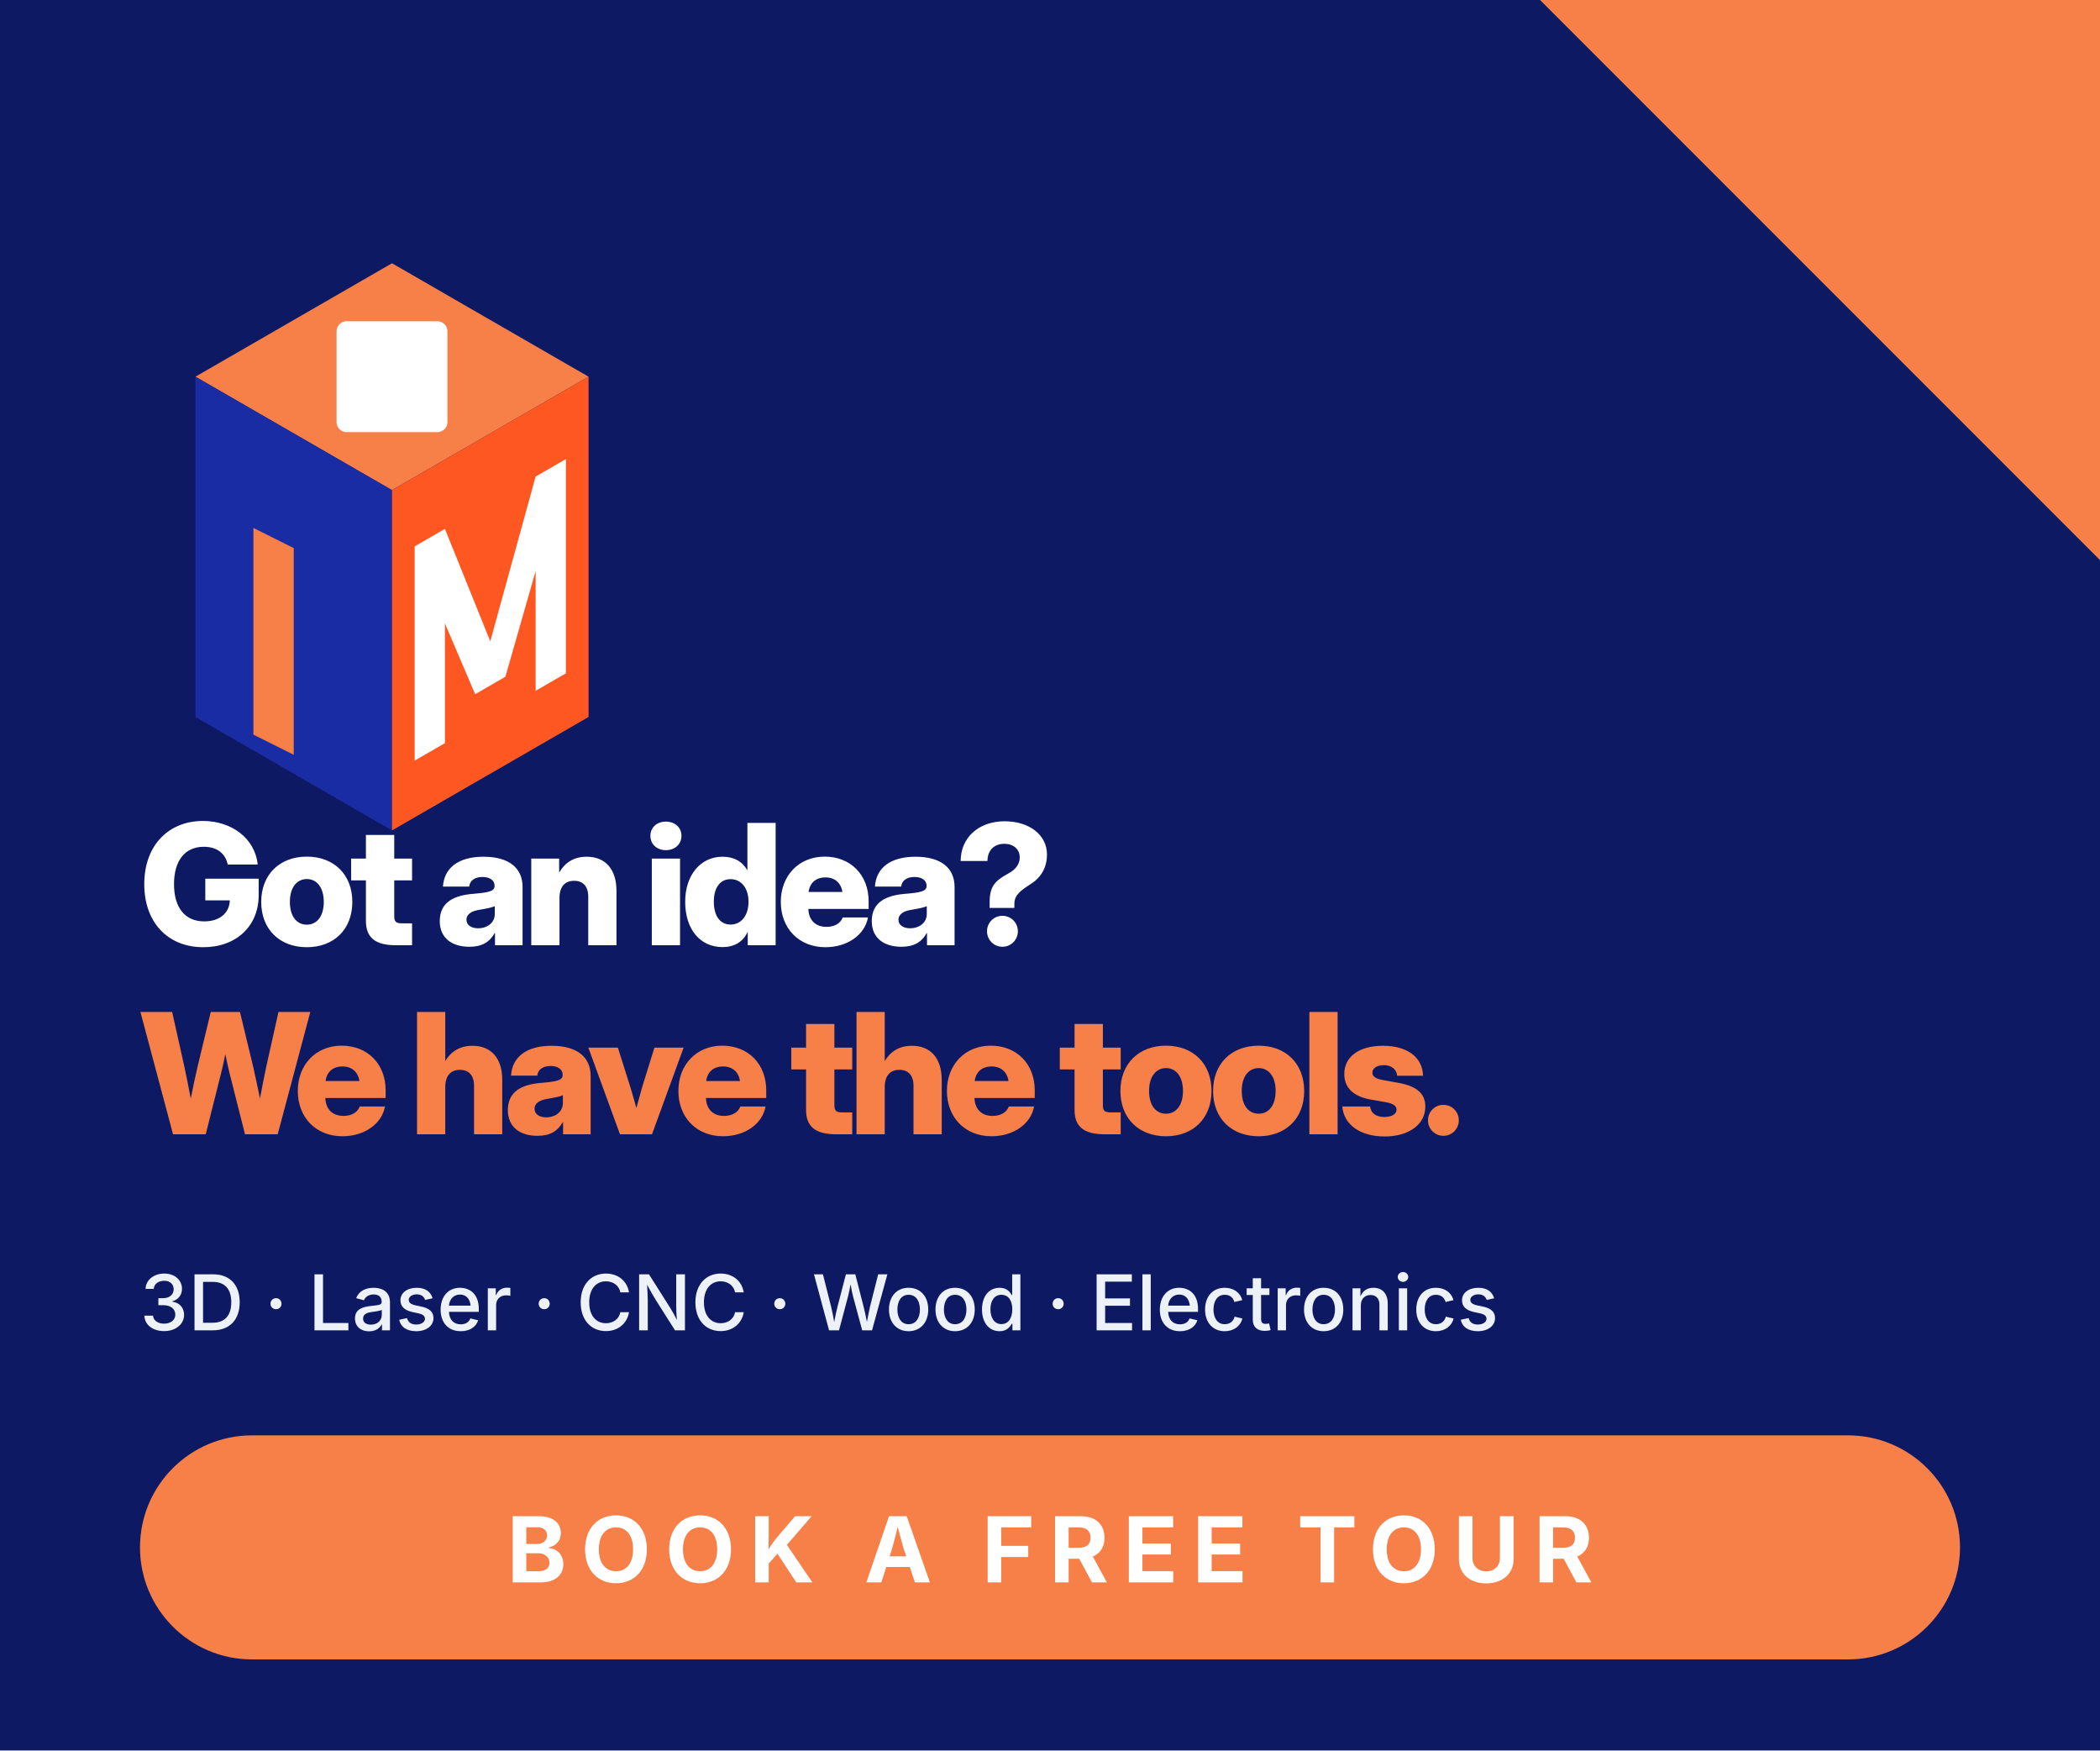
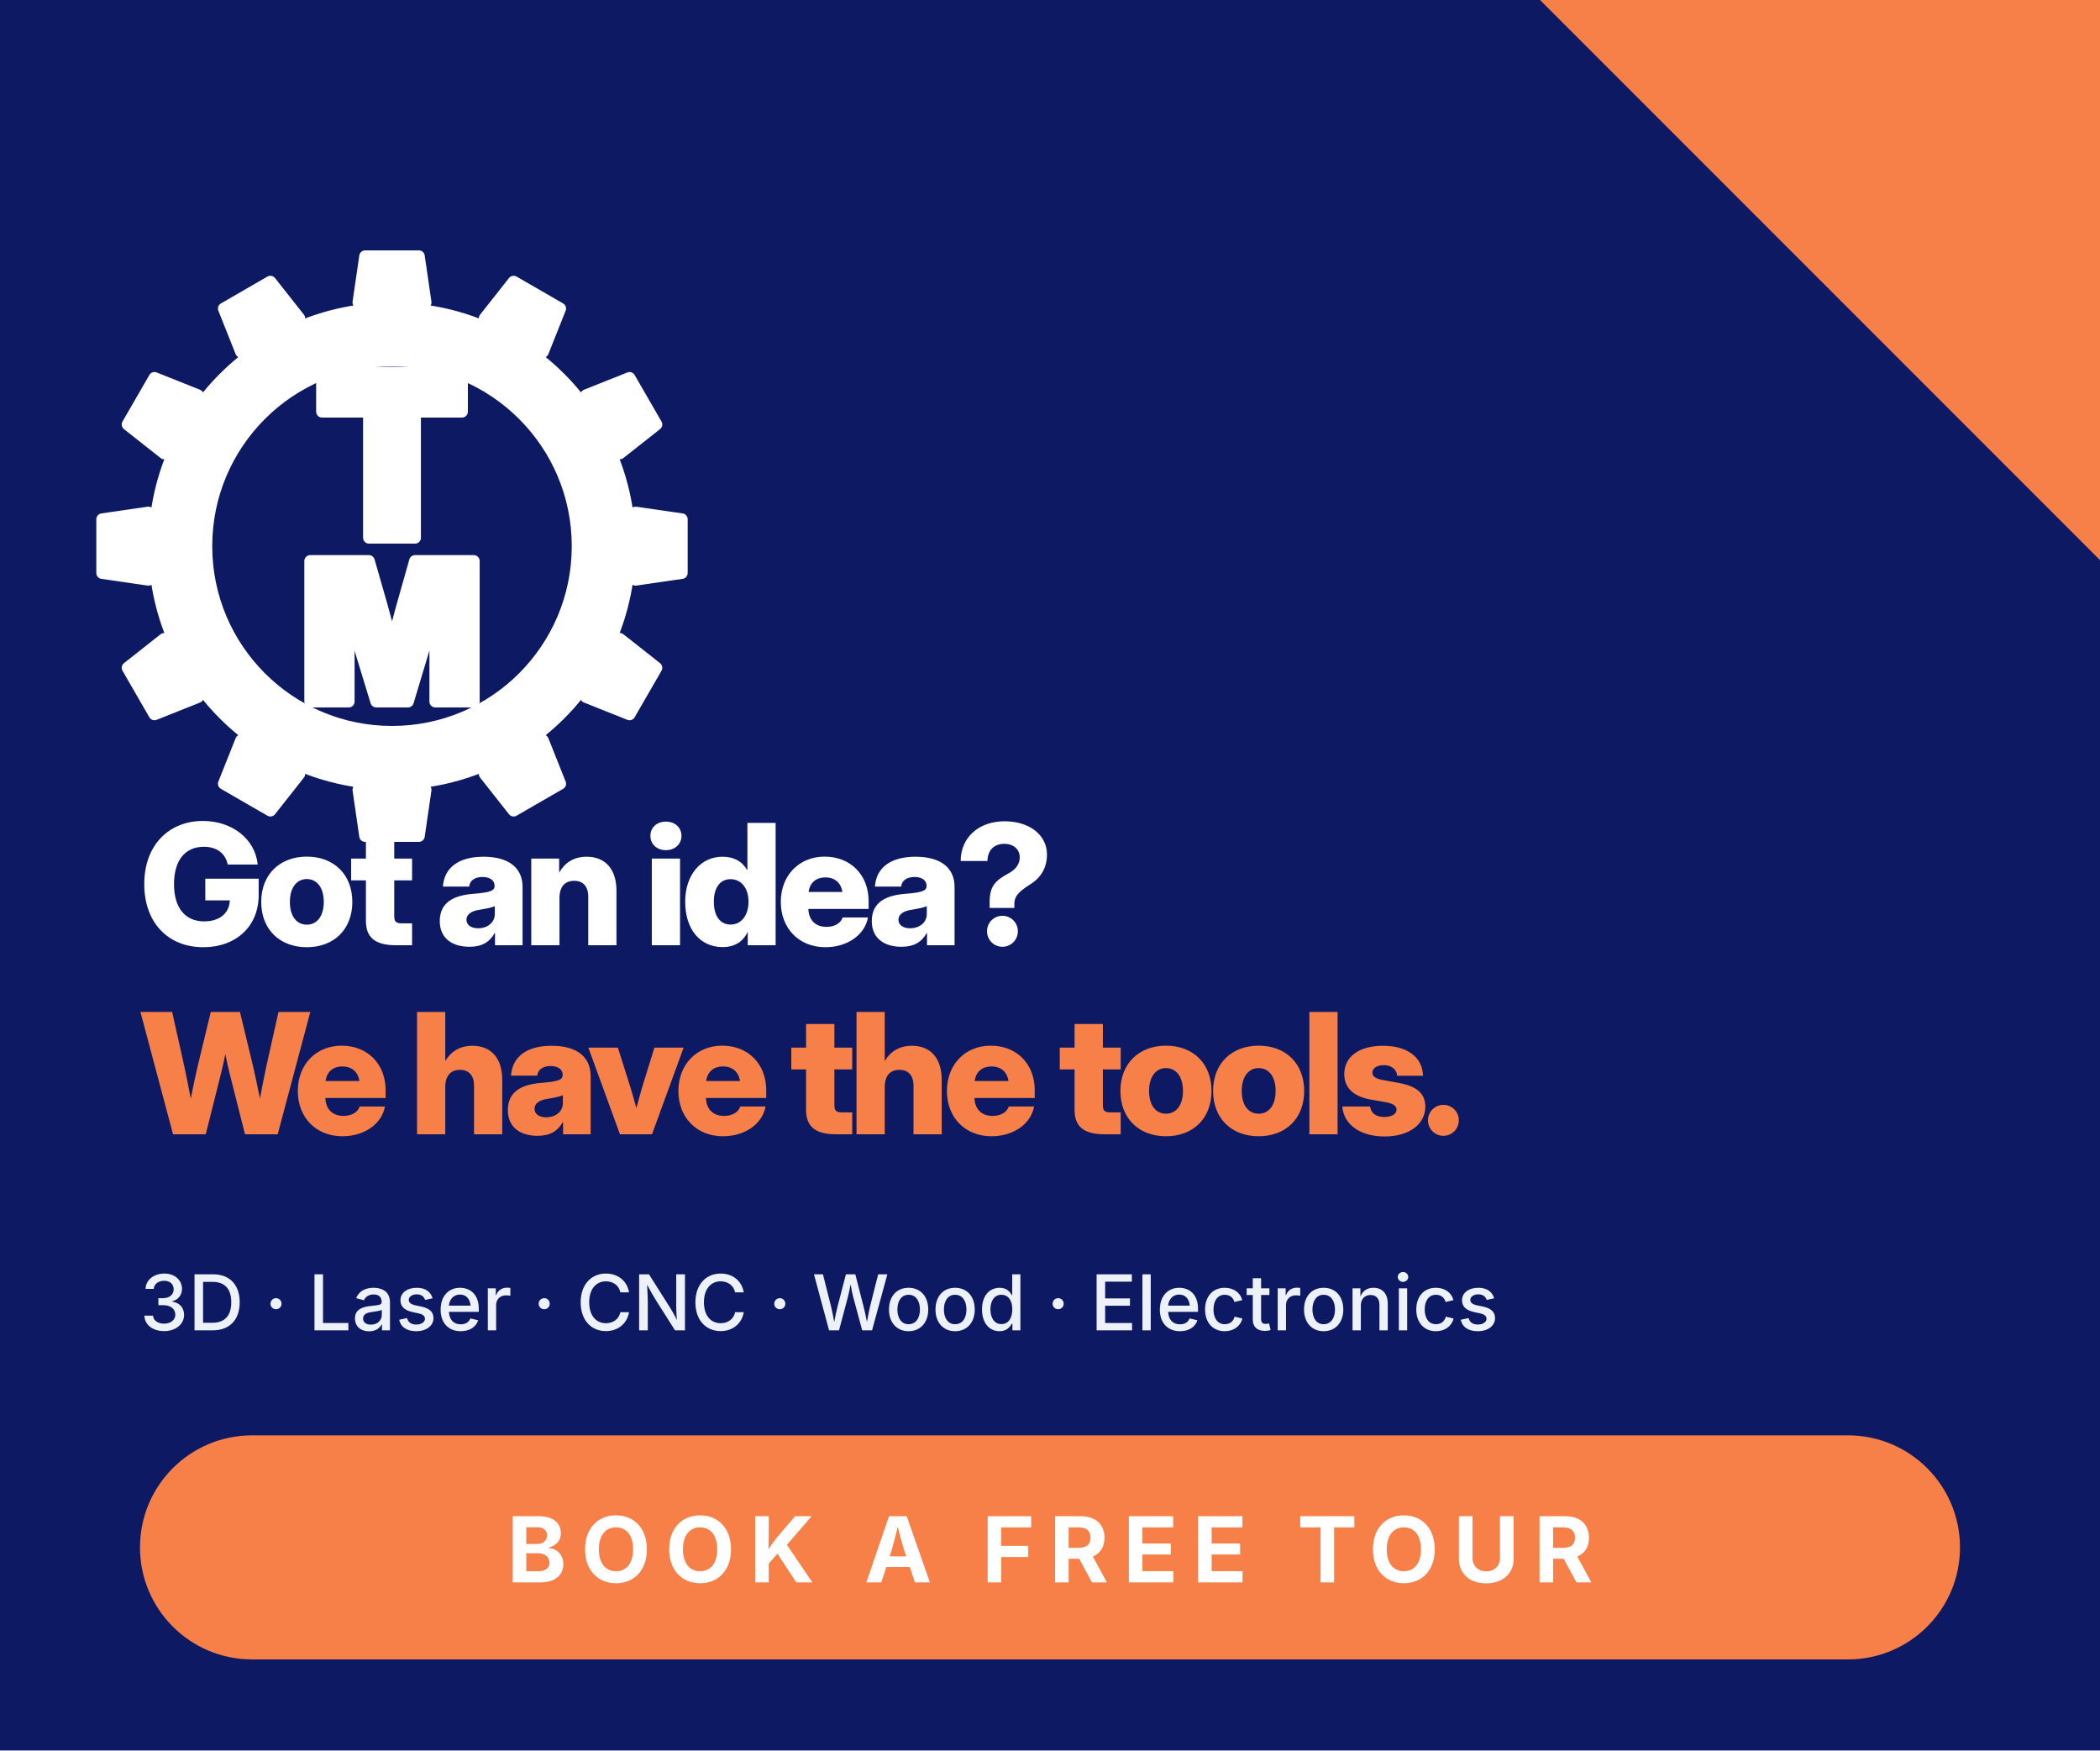
<svg xmlns="http://www.w3.org/2000/svg" viewBox="0 0 300 250" width="300" height="250">
  <rect x="0" y="0" width="300" height="250" fill="#0D1A63" />
  <path d="M 300,0 L 300,80 L 220,0 Z" fill="#F68048" />
-   <g transform="translate(56, 70) scale(0.18)">
-     <path d="M 0,-180 L 156,-90 L 0,0 L -156,-90 Z" fill="#F68048" />
-     <rect x="-44" y="-134" width="88" height="88" fill="#FFFFFF" rx="8" ry="8" />
-     <path d="M -156,-90 L -156,180 L 0,270 L 0,0 Z" fill="#1A2CA3" />
-     <path d="M -110,30 L -78,46 L -78,210 L -110,194 Z" fill="#F68048" />
-     <path d="M 0,0 L 0,270 L 156,180 L 156,-90 Z" fill="#FF5722" />
-     <g transform="matrix(1, -0.577, 0, 1, 0, 0)">
-       <path d="M 18,55 L 42,55 L 78,165 L 114,55 L 138,55 L 138,225 L 114,225 L 114,130 L 90,200 L 66,200 L 42,130 L 42,225 L 18,225 Z" fill="#FFFFFF" />
+   <g transform="translate(56, 78) scale(0.12)">
+     <g fill="#FFFFFF" stroke="#FFFFFF" stroke-width="14" stroke-linejoin="round" stroke-linecap="round">
+       <polygon points="-32,-345 32,-345 40,-290 -40,-290" />
+       <polygon points="-32,-345 32,-345 40,-290 -40,-290" transform="rotate(30)" />
+       <polygon points="-32,-345 32,-345 40,-290 -40,-290" transform="rotate(60)" />
+       <polygon points="-32,-345 32,-345 40,-290 -40,-290" transform="rotate(90)" />
+       <polygon points="-32,-345 32,-345 40,-290 -40,-290" transform="rotate(120)" />
+       <polygon points="-32,-345 32,-345 40,-290 -40,-290" transform="rotate(150)" />
+       <polygon points="-32,-345 32,-345 40,-290 -40,-290" transform="rotate(180)" />
+       <polygon points="-32,-345 32,-345 40,-290 -40,-290" transform="rotate(210)" />
+       <polygon points="-32,-345 32,-345 40,-290 -40,-290" transform="rotate(240)" />
+       <polygon points="-32,-345 32,-345 40,-290 -40,-290" transform="rotate(270)" />
+       <polygon points="-32,-345 32,-345 40,-290 -40,-290" transform="rotate(300)" />
+       <polygon points="-32,-345 32,-345 40,-290 -40,-290" transform="rotate(330)" />
    </g>
+     <circle r="290" fill="#FFFFFF" />
+     <circle r="220" fill="#0D1A63" />
+     <circle r="220" fill="none" stroke="#FFFFFF" stroke-width="12" />
+     <text x="0" y="-10" font-family="Inter Display, Inter, sans-serif" font-weight="900" font-size="270" fill="#FFFFFF" stroke="#FFFFFF" stroke-width="14" stroke-linejoin="round" stroke-linecap="round" text-anchor="middle" letter-spacing="-4">T</text>
+     <text x="0" y="185" font-family="Inter Display, Inter, sans-serif" font-weight="900" font-size="230" fill="#FFFFFF" stroke="#FFFFFF" stroke-width="14" stroke-linejoin="round" stroke-linecap="round" text-anchor="middle" letter-spacing="-4">M</text>
  </g>
  <text x="20" y="135" font-family="Inter Display, Inter, sans-serif" font-weight="800" font-size="24" fill="#FFFFFF" letter-spacing="-1">Got an idea?</text>
  <text x="20" y="162" font-family="Inter Display, Inter, sans-serif" font-weight="800" font-size="24" fill="#F68048" letter-spacing="-1">We have the tools.</text>
  <text x="20" y="190" font-family="Inter, sans-serif" font-weight="500" font-size="11" fill="#EDF2F8">3D · Laser · CNC · Wood · Electronics</text>
  <rect x="20" y="205" width="260" height="32" rx="16" fill="#F68048" />
  <text x="150" y="226" font-family="Inter, sans-serif" font-weight="700" font-size="13" fill="#FFFFFF" text-anchor="middle" letter-spacing="2">BOOK A FREE TOUR</text>
</svg>
